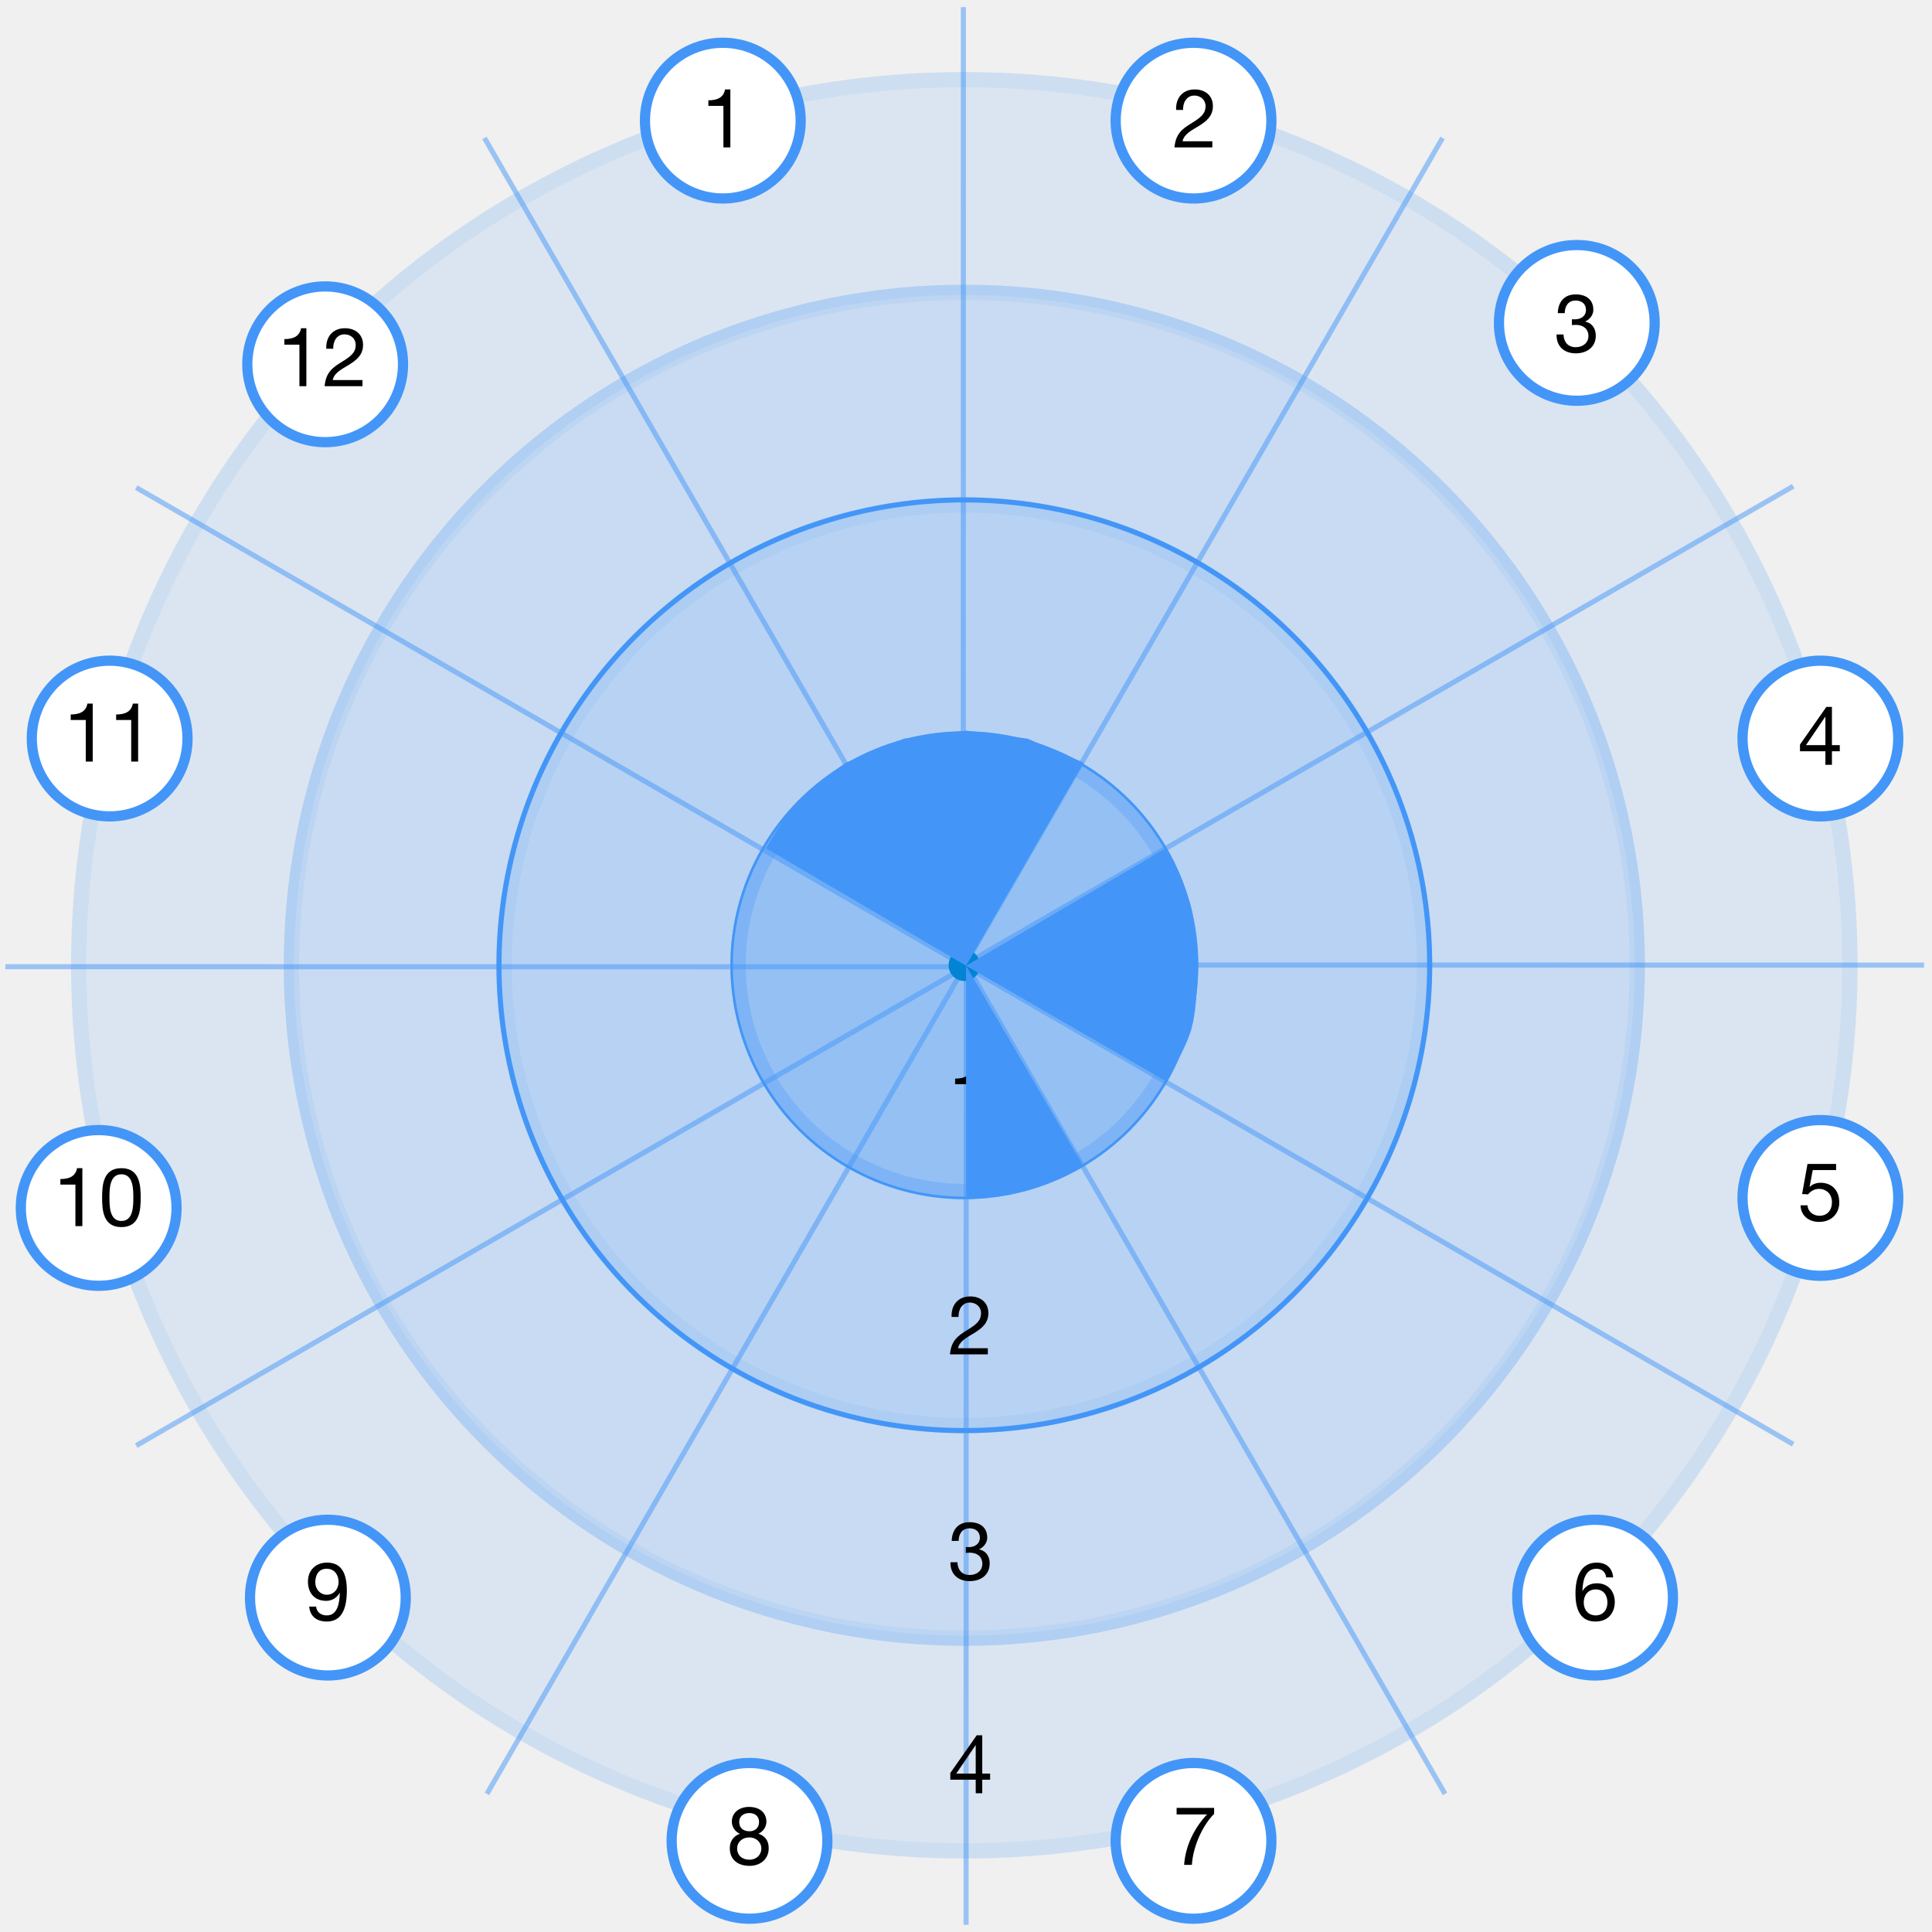
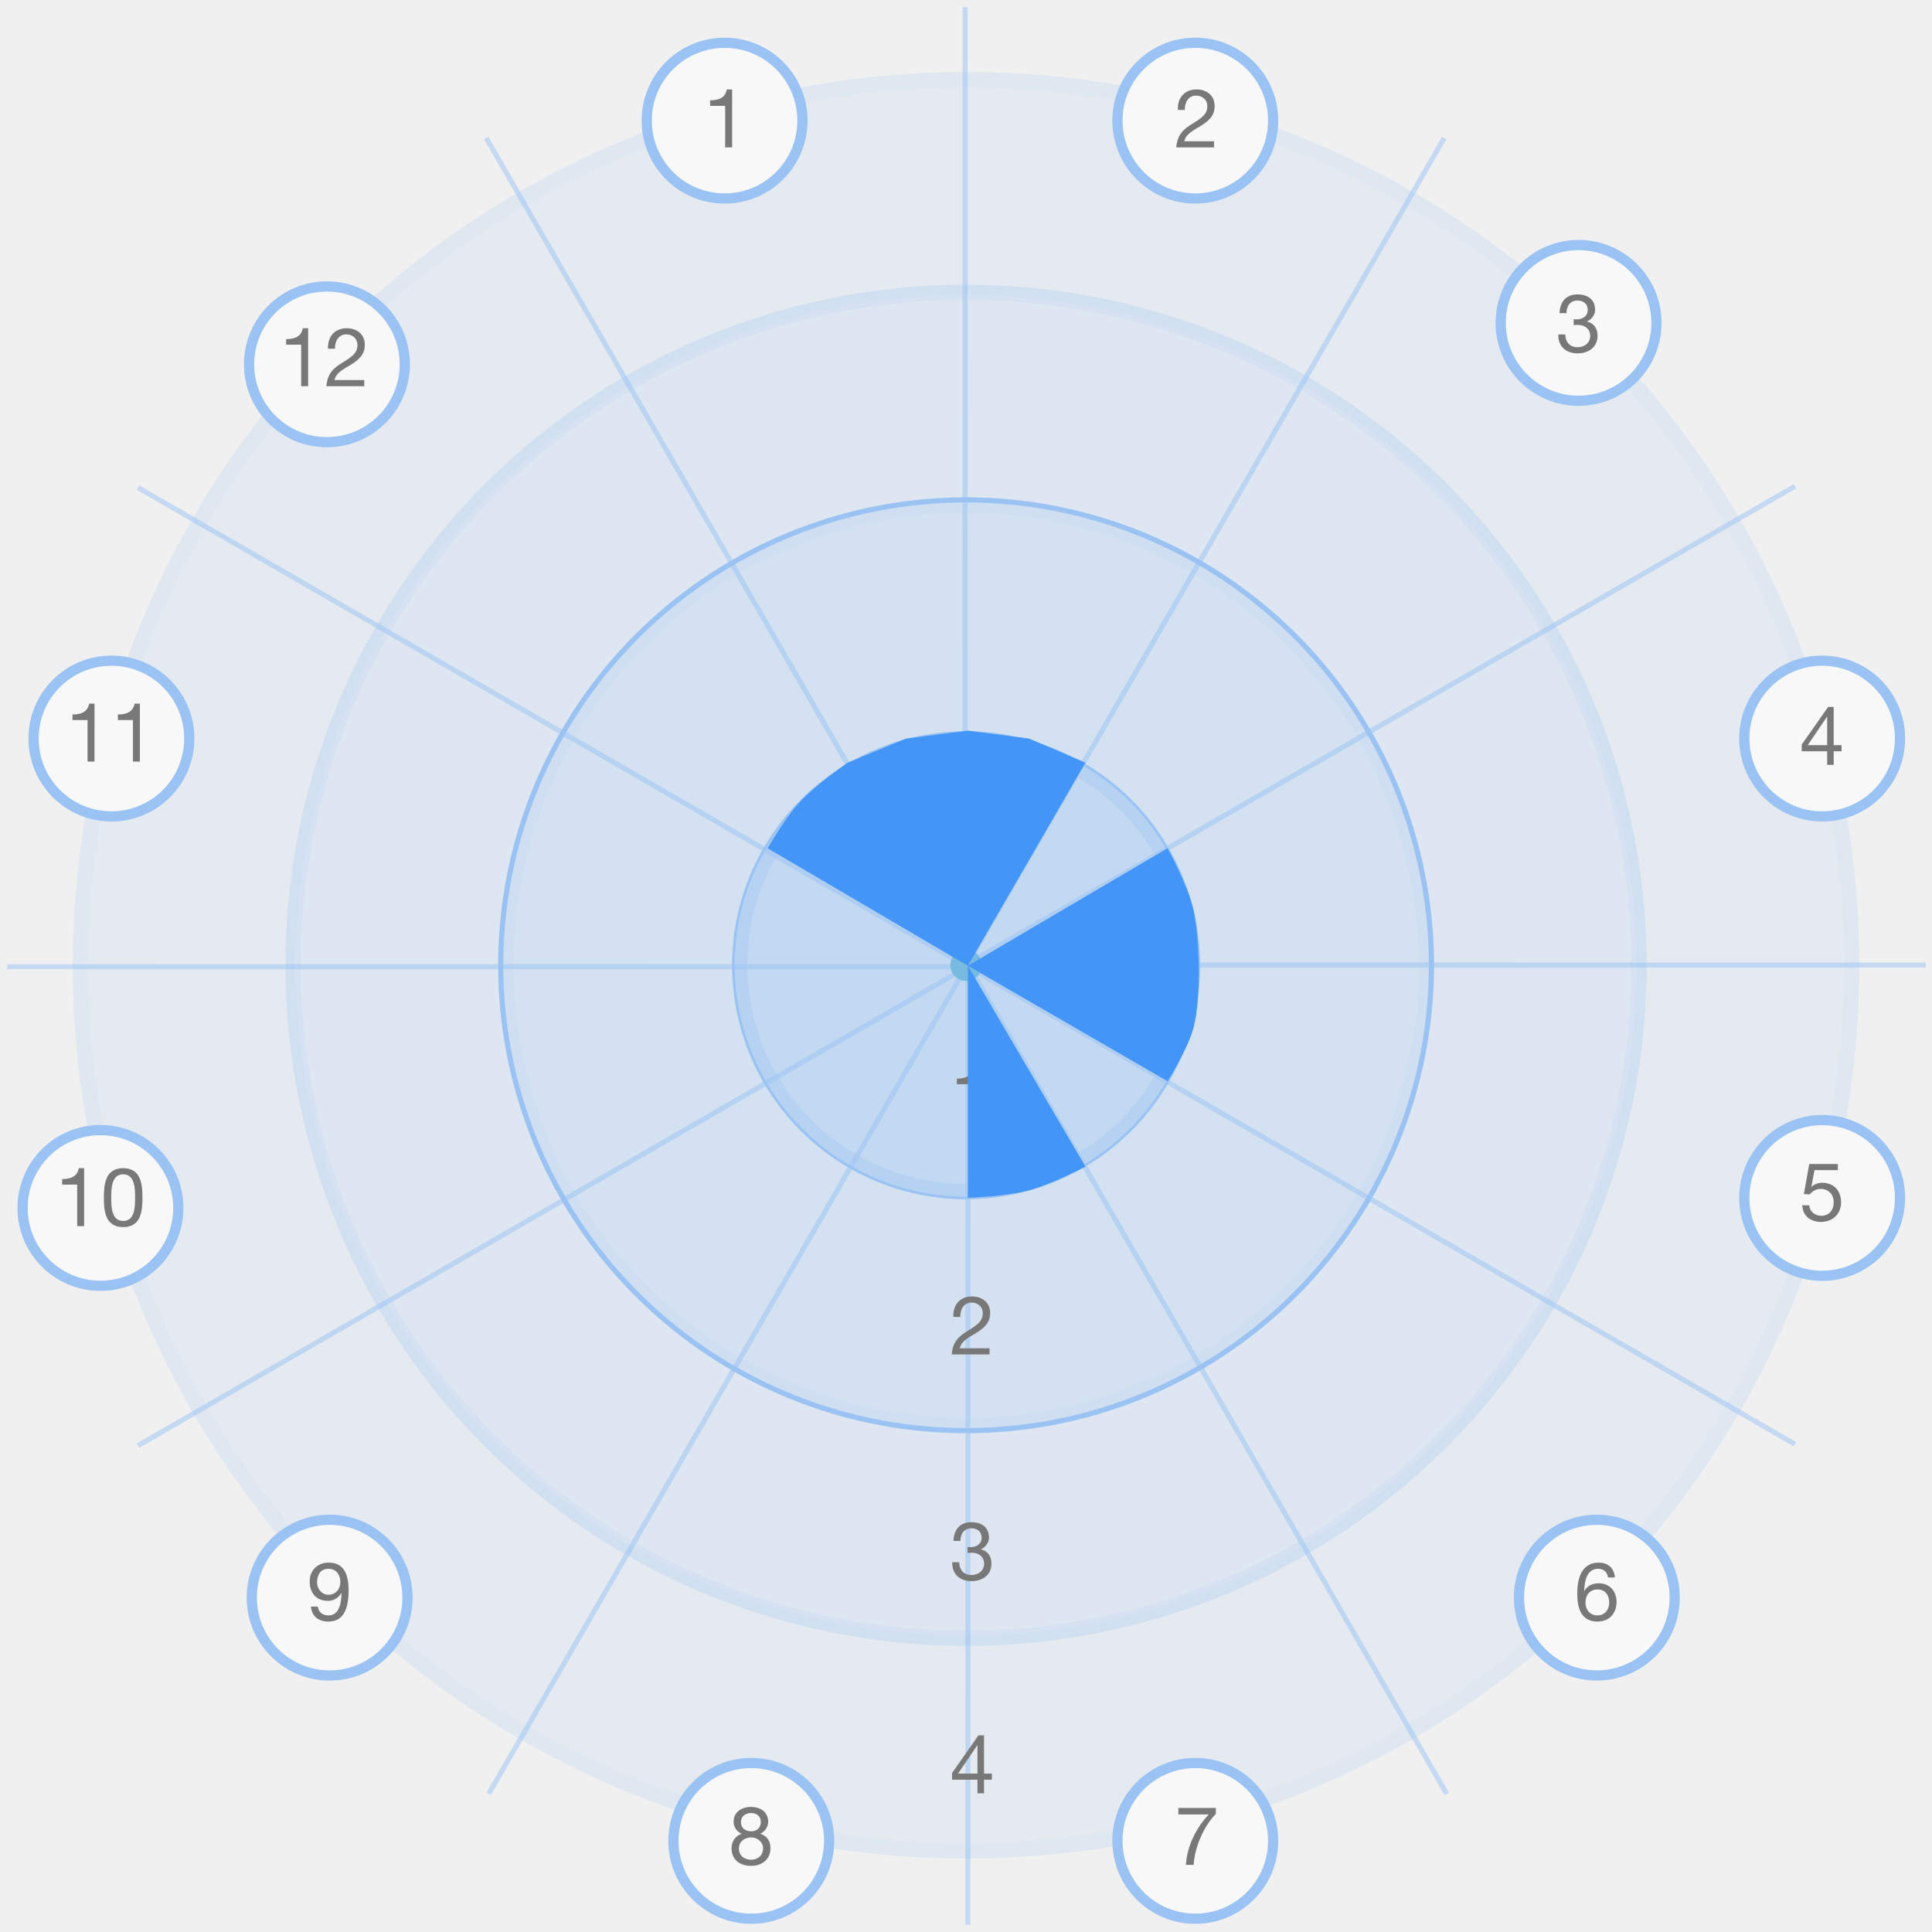
<svg xmlns="http://www.w3.org/2000/svg" width="272" height="272" viewBox="0 0 272 272" fill="none">
-   <path opacity="0.2" d="M103.493 15.463C124.633 9.798 146.892 9.798 168.033 15.463C189.173 21.127 208.45 32.257 223.926 47.733C239.402 63.209 250.531 82.485 256.196 103.626C261.86 124.766 261.86 147.025 256.196 168.166C250.531 189.306 239.402 208.583 223.926 224.059C208.45 239.535 189.173 250.664 168.033 256.329C146.892 261.993 124.633 261.993 103.493 256.329C82.353 250.664 63.076 239.535 47.6 224.059C32.124 208.583 20.994 189.306 15.33 168.166C9.665 147.025 9.665 124.766 15.33 103.626C20.994 82.485 32.124 63.209 47.6 47.733C63.076 32.257 82.353 21.127 103.493 15.463Z" fill="#4396F7" fill-opacity="0.6" stroke="#4396F7" stroke-width="2.158" />
-   <path opacity="0.2" d="M111.244 44.385C127.307 40.081 144.22 40.081 160.284 44.385C176.347 48.689 190.995 57.146 202.754 68.905C214.513 80.665 222.97 95.312 227.274 111.375C231.578 127.439 231.578 144.352 227.274 160.416C222.97 176.479 214.513 191.126 202.754 202.886C190.995 214.645 176.347 223.102 160.284 227.406C144.22 231.71 127.307 231.71 111.244 227.406C95.18 223.102 80.533 214.645 68.773 202.886C57.014 191.126 48.558 176.479 44.253 160.416C39.949 144.352 39.949 127.439 44.253 111.375C48.558 95.312 57.014 80.665 68.773 68.905C80.533 57.146 95.18 48.689 111.244 44.385Z" fill="#4396F7" fill-opacity="0.6" stroke="#4396F7" stroke-width="2.158" />
-   <path opacity="0.2" d="M118.994 73.307C129.981 70.363 141.548 70.363 152.535 73.307C163.521 76.251 173.539 82.034 181.582 90.077C189.625 98.12 195.408 108.138 198.352 119.124C201.296 130.111 201.296 141.678 198.352 152.665C195.408 163.651 189.625 173.669 181.582 181.712C173.539 189.754 163.521 195.538 152.535 198.482C141.548 201.426 129.981 201.426 118.994 198.482C108.008 195.538 97.99 189.754 89.947 181.712C81.904 173.669 76.121 163.651 73.177 152.665C70.233 141.678 70.233 130.111 73.177 119.124C76.121 108.138 81.904 98.12 89.947 90.077C97.99 82.034 108.008 76.251 118.994 73.307Z" fill="#4396F7" fill-opacity="0.6" stroke="#4396F7" stroke-width="2.158" />
-   <path opacity="0.5" d="M127.52 105.121C132.921 103.674 138.609 103.674 144.011 105.121C149.413 106.569 154.338 109.412 158.293 113.367C162.247 117.321 165.091 122.247 166.538 127.649C167.986 133.05 167.986 138.738 166.538 144.14C165.091 149.541 162.247 154.467 158.293 158.421C154.338 162.376 149.413 165.22 144.011 166.667C138.609 168.114 132.921 168.114 127.52 166.667C122.118 165.22 117.192 162.376 113.238 158.421C109.283 154.467 106.44 149.541 104.992 144.14C103.545 138.738 103.545 133.05 104.992 127.649C106.44 122.247 109.283 117.321 113.238 113.367C117.192 109.412 122.118 106.569 127.52 105.121Z" fill="#4396F7" fill-opacity="0.6" stroke="#4396F7" stroke-width="2.158" />
-   <path opacity="0.1" d="M111.151 44.038C127.275 39.717 144.252 39.717 160.377 44.038C176.501 48.358 191.204 56.847 203.008 68.651C214.812 80.455 223.301 95.158 227.621 111.282C231.942 127.407 231.942 144.384 227.621 160.509C223.301 176.633 214.812 191.336 203.008 203.14C191.204 214.944 176.501 223.433 160.377 227.753C144.252 232.074 127.275 232.074 111.151 227.753C95.026 223.433 80.323 214.944 68.519 203.14C56.715 191.336 48.227 176.633 43.906 160.509C39.586 144.384 39.586 127.407 43.906 111.282C48.227 95.158 56.715 80.455 68.519 68.651C80.323 56.847 95.026 48.358 111.151 44.038Z" stroke="#4396F7" stroke-width="1.438" />
-   <path d="M118.808 72.612C129.916 69.636 141.613 69.636 152.721 72.612C163.829 75.588 173.959 81.437 182.09 89.569C190.222 97.7 196.07 107.83 199.047 118.938C202.023 130.046 202.023 141.743 199.047 152.851C196.07 163.959 190.222 174.088 182.09 182.22C173.959 190.352 163.829 196.2 152.721 199.177C141.613 202.153 129.916 202.153 118.808 199.177C107.7 196.2 97.57 190.352 89.439 182.22C81.307 174.088 75.459 163.959 72.482 152.851C69.506 141.743 69.506 130.046 72.482 118.938C75.459 107.83 81.307 97.7 89.439 89.569C97.57 81.437 107.7 75.588 118.808 72.612Z" stroke="#4396F7" stroke-width="0.719" />
-   <path d="M127.287 104.252C132.841 102.764 138.689 102.764 144.243 104.252C149.798 105.74 154.862 108.664 158.928 112.73C162.994 116.796 165.918 121.861 167.406 127.415C168.895 132.969 168.895 138.817 167.406 144.371C165.918 149.925 162.994 154.99 158.928 159.056C154.862 163.122 149.798 166.046 144.243 167.534C138.689 169.022 132.841 169.022 127.287 167.534C121.733 166.046 116.668 163.122 112.602 159.056C108.536 154.99 105.612 149.925 104.124 144.371C102.636 138.817 102.636 132.969 104.124 127.415C105.612 121.861 108.536 116.796 112.602 112.73C116.668 108.664 121.733 105.74 127.287 104.252Z" stroke="#4396F7" stroke-width="0.36" />
-   <path opacity="0.5" d="M135.643 136.262L68.203 19.423" stroke="#4396F7" stroke-width="0.719" />
-   <path opacity="0.5" d="M135.617 135.903L135.631 0.998" stroke="#4396F7" stroke-width="0.719" />
-   <path opacity="0.5" d="M135.623 136.247L203.088 19.423" stroke="#4396F7" stroke-width="0.719" />
-   <path opacity="0.5" d="M135.622 135.89L252.461 68.45" stroke="#4396F7" stroke-width="0.719" />
-   <path opacity="0.5" d="M135.983 135.86L270.889 135.874" stroke="#4396F7" stroke-width="0.719" />
-   <path opacity="0.5" d="M135.637 135.867L252.461 203.332" stroke="#4396F7" stroke-width="0.719" />
-   <path opacity="0.5" d="M135.995 135.71L203.436 252.549" stroke="#4396F7" stroke-width="0.719" />
-   <path opacity="0.5" d="M136.026 136.071L136.012 270.977" stroke="#4396F7" stroke-width="0.719" />
-   <path opacity="0.5" d="M136.018 135.724L68.553 252.549" stroke="#4396F7" stroke-width="0.719" />
-   <path opacity="0.5" d="M136.018 136.082L19.18 203.522" stroke="#4396F7" stroke-width="0.719" />
-   <path opacity="0.5" d="M135.657 136.112L0.752 136.098" stroke="#4396F7" stroke-width="0.719" />
-   <path opacity="0.5" d="M136.004 136.107L19.18 68.642" stroke="#4396F7" stroke-width="0.719" />
-   <path d="M135.189 133.751C135.565 133.651 135.961 133.651 136.338 133.751C136.714 133.852 137.057 134.05 137.332 134.326C137.607 134.601 137.805 134.944 137.906 135.32C138.007 135.696 138.007 136.092 137.906 136.468C137.805 136.845 137.607 137.188 137.332 137.463C137.057 137.738 136.714 137.936 136.338 138.037C135.961 138.138 135.565 138.138 135.189 138.037C134.813 137.936 134.47 137.738 134.195 137.463C133.919 137.188 133.721 136.845 133.621 136.468C133.52 136.092 133.52 135.696 133.621 135.32C133.721 134.944 133.919 134.601 134.195 134.326C134.47 134.05 134.813 133.852 135.189 133.751Z" fill="#0284D2" />
-   <circle cx="101.764" cy="16.982" r="10.962" fill="white" stroke="#4396F7" stroke-width="1.438" />
-   <circle cx="168.033" cy="16.982" r="10.962" fill="white" stroke="#4396F7" stroke-width="1.438" />
-   <circle cx="221.994" cy="45.459" r="10.962" fill="white" stroke="#4396F7" stroke-width="1.438" />
-   <circle cx="256.287" cy="103.976" r="10.962" fill="white" stroke="#4396F7" stroke-width="1.438" />
-   <circle cx="256.287" cy="168.652" r="10.962" fill="white" stroke="#4396F7" stroke-width="1.438" />
-   <circle cx="224.566" cy="224.922" r="10.962" fill="white" stroke="#4396F7" stroke-width="1.438" />
-   <circle cx="168.033" cy="259.167" r="10.962" fill="white" stroke="#4396F7" stroke-width="1.438" />
-   <circle cx="105.521" cy="259.167" r="10.962" fill="white" stroke="#4396F7" stroke-width="1.438" />
-   <circle cx="46.16" cy="224.922" r="10.962" fill="white" stroke="#4396F7" stroke-width="1.438" />
-   <circle cx="13.893" cy="170.061" r="10.962" fill="white" stroke="#4396F7" stroke-width="1.438" />
-   <circle cx="15.439" cy="103.976" r="10.962" fill="white" stroke="#4396F7" stroke-width="1.438" />
-   <circle cx="45.779" cy="51.288" r="10.962" fill="white" stroke="#4396F7" stroke-width="1.438" />
-   <path d="M137.563 150.326H136.815C136.597 151.557 135.584 151.856 134.468 151.856V152.639H136.585V158.484H137.563V150.326Z" fill="black" />
-   <path d="M134.951 185.408C134.917 184.43 135.4 183.383 136.539 183.383C137.402 183.383 138.116 183.97 138.116 184.856C138.116 185.984 137.414 186.49 136.033 187.342C134.882 188.055 133.904 188.746 133.743 190.679H139.071V189.816H134.882C135.078 188.803 136.148 188.285 137.172 187.664C138.185 187.031 139.151 186.306 139.151 184.868C139.151 183.349 138.024 182.52 136.597 182.52C134.871 182.52 133.893 183.751 133.973 185.408H134.951Z" fill="black" />
-   <path d="M135.975 218.632C136.159 218.609 136.367 218.597 136.562 218.597C137.529 218.597 138.3 219.138 138.3 220.162C138.3 221.152 137.483 221.739 136.528 221.739C135.412 221.739 134.825 221.002 134.79 219.944H133.812C133.777 221.624 134.871 222.602 136.528 222.602C138.058 222.602 139.335 221.75 139.335 220.116C139.335 219.138 138.852 218.356 137.863 218.137V218.114C138.484 217.826 138.99 217.205 138.99 216.492C138.99 214.984 137.92 214.305 136.505 214.305C134.871 214.305 134.042 215.387 133.985 216.94H134.963C134.974 215.985 135.435 215.168 136.505 215.168C137.333 215.168 137.955 215.629 137.955 216.48C137.955 217.366 137.23 217.815 136.401 217.815C136.263 217.815 136.125 217.815 135.975 217.803V218.632Z" fill="black" />
-   <path d="M138.288 244.31H137.506L133.789 249.615V250.559H137.368V252.469H138.288V250.559H139.393V249.696H138.288V244.31ZM134.629 249.696L137.345 245.703H137.368V249.696H134.629Z" fill="black" />
-   <path d="M166.56 15.48C166.526 14.502 167.009 13.454 168.148 13.454C169.011 13.454 169.725 14.041 169.725 14.927C169.725 16.055 169.023 16.561 167.642 17.413C166.491 18.126 165.513 18.817 165.352 20.75H170.68V19.887H166.491C166.687 18.874 167.757 18.357 168.781 17.735C169.794 17.102 170.76 16.377 170.76 14.939C170.76 13.42 169.633 12.591 168.206 12.591C166.48 12.591 165.502 13.823 165.582 15.48H166.56Z" fill="black" />
-   <path d="M102.825 12.591H102.077C101.858 13.823 100.845 14.122 99.729 14.122V14.904H101.847V20.75H102.825V12.591Z" fill="black" />
-   <path d="M221.305 45.775C221.489 45.752 221.696 45.74 221.892 45.74C222.859 45.74 223.63 46.281 223.63 47.305C223.63 48.295 222.813 48.882 221.857 48.882C220.741 48.882 220.154 48.145 220.12 47.086H219.142C219.107 48.766 220.2 49.745 221.857 49.745C223.388 49.745 224.665 48.893 224.665 47.259C224.665 46.281 224.182 45.498 223.192 45.28V45.257C223.814 44.969 224.32 44.348 224.32 43.634C224.32 42.127 223.25 41.448 221.834 41.448C220.2 41.448 219.372 42.529 219.314 44.083H220.292C220.304 43.128 220.764 42.311 221.834 42.311C222.663 42.311 223.284 42.771 223.284 43.623C223.284 44.509 222.559 44.958 221.731 44.958C221.593 44.958 221.455 44.958 221.305 44.946V45.775Z" fill="black" />
-   <path d="M43.132 46.21H42.384C42.165 47.441 41.152 47.74 40.036 47.74V48.523H42.154V54.368H43.132V46.21ZM46.914 49.098C46.879 48.12 47.362 47.073 48.502 47.073C49.365 47.073 50.078 47.66 50.078 48.545C50.078 49.673 49.376 50.18 47.995 51.031C46.844 51.745 45.866 52.435 45.705 54.368H51.033V53.505H46.844C47.04 52.492 48.11 51.975 49.134 51.353C50.147 50.72 51.114 49.995 51.114 48.557C51.114 47.038 49.986 46.21 48.559 46.21C46.833 46.21 45.855 47.441 45.935 49.098H46.914Z" fill="black" />
-   <path d="M257.913 99.52H257.13L253.414 104.825V105.769H256.992V107.679H257.913V105.769H259.018V104.905H257.913V99.52ZM254.254 104.905L256.969 100.912H256.992V104.905H254.254Z" fill="black" />
-   <path d="M258.5 163.87H254.472L253.713 168.105L254.553 168.151C254.933 167.691 255.45 167.38 256.072 167.38C257.165 167.38 257.913 168.151 257.913 169.232C257.913 170.533 257.119 171.166 256.187 171.166C255.209 171.166 254.53 170.533 254.472 169.693H253.494C253.529 171.166 254.679 172.029 256.095 172.029C257.994 172.029 258.949 170.694 258.949 169.313C258.949 167.449 257.763 166.517 256.313 166.517C255.761 166.517 255.151 166.701 254.795 167.104L254.771 167.081L255.209 164.733H258.5V163.87Z" fill="black" />
-   <path d="M11.595 164.463H10.847C10.628 165.694 9.615 165.993 8.499 165.993V166.775H10.616V172.621H11.595V164.463ZM14.375 168.617C14.375 170.412 14.536 172.759 17.091 172.759C19.646 172.759 19.807 170.412 19.807 168.617C19.807 166.81 19.646 164.463 17.091 164.463C14.536 164.463 14.375 166.81 14.375 168.617ZM15.411 168.605C15.411 167.397 15.422 165.326 17.091 165.326C18.76 165.326 18.771 167.397 18.771 168.605C18.771 169.825 18.76 171.896 17.091 171.896C15.422 171.896 15.411 169.825 15.411 168.605Z" fill="black" />
-   <path d="M13.053 99.056H12.306C12.087 100.288 11.074 100.587 9.958 100.587V101.369H12.075V107.215H13.053V99.056ZM19.448 99.056H18.7C18.481 100.288 17.468 100.587 16.352 100.587V101.369H18.47V107.215H19.448V99.056Z" fill="black" />
-   <path d="M224.66 223.769C225.776 223.769 226.305 224.609 226.305 225.622C226.305 226.588 225.719 227.428 224.66 227.428C223.59 227.428 222.968 226.623 222.968 225.61C222.968 224.586 223.567 223.769 224.66 223.769ZM227.111 222.078C226.996 220.754 226.156 219.995 224.809 219.995C222.485 219.995 221.806 222.124 221.806 224.367C221.806 226.082 222.197 228.291 224.614 228.291C226.674 228.291 227.341 226.738 227.341 225.553C227.341 224.045 226.409 222.906 224.844 222.906C223.958 222.906 223.267 223.228 222.807 223.976L222.784 223.953C222.83 222.699 223.095 220.858 224.763 220.858C225.534 220.858 226.041 221.341 226.133 222.078H227.111Z" fill="black" />
-   <path d="M47.669 222.722C47.669 223.689 47.025 224.517 46 224.517C45.057 224.517 44.389 223.689 44.389 222.791C44.389 221.79 44.827 220.858 45.989 220.858C47.082 220.858 47.669 221.721 47.669 222.722ZM43.526 226.186C43.653 227.589 44.631 228.291 46 228.291C47.98 228.291 48.831 226.715 48.831 223.896C48.831 220.812 47.554 219.995 46.035 219.995C44.459 219.995 43.354 221.076 43.354 222.653C43.354 224.264 44.274 225.38 45.931 225.38C46.725 225.38 47.45 224.943 47.819 224.252L47.842 224.275C47.784 226.381 47.197 227.428 46 227.428C45.218 227.428 44.574 226.98 44.505 226.186H43.526Z" fill="black" />
-   <path d="M170.933 254.528H165.651V255.449H169.932C168.217 257.267 166.894 259.787 166.71 262.549H167.803C167.953 259.994 169.287 257.002 170.933 255.368V254.528Z" fill="black" />
-   <path d="M103.781 260.247C103.781 259.304 104.54 258.682 105.507 258.682C106.427 258.682 107.187 259.35 107.187 260.236C107.187 261.145 106.496 261.824 105.518 261.824C104.506 261.824 103.781 261.226 103.781 260.247ZM103.033 256.473C103.033 257.21 103.493 257.888 104.172 258.165C103.263 258.487 102.745 259.235 102.745 260.201C102.745 261.87 103.953 262.687 105.518 262.687C107.026 262.687 108.223 261.778 108.223 260.201C108.223 259.189 107.751 258.475 106.773 258.165C107.44 257.865 107.9 257.198 107.9 256.473C107.9 255.437 107.21 254.39 105.426 254.39C104.172 254.39 103.033 255.127 103.033 256.473ZM104.068 256.508C104.068 255.691 104.713 255.253 105.495 255.253C106.289 255.253 106.865 255.691 106.865 256.508C106.865 257.336 106.289 257.819 105.518 257.819C104.713 257.819 104.068 257.405 104.068 256.508Z" fill="black" />
-   <path d="M136.012 135.963L107.801 119.412C107.801 119.412 110.172 115.334 112.176 113.103C114.518 110.495 119.086 107.375 119.086 107.375L127.263 103.991L136.012 102.86L144.657 103.991L152.564 107.375L136.012 135.963L164.128 119.412C164.128 119.412 166.829 124.311 167.69 127.742C168.474 130.872 168.526 135.963 168.526 135.963C168.526 135.963 168.695 141.611 167.69 145.017C166.801 148.025 164.128 152.217 164.128 152.217L136.012 135.963L152.564 164.237C152.564 164.237 147.894 166.702 144.657 167.569C141.372 168.449 136.012 168.635 136.012 168.635V135.963Z" fill="#4396F7" />
+   <g opacity="0.5">
+     <path opacity="0.2" d="M103.741 15.465C124.881 9.8 147.14 9.8 168.281 15.465C189.421 21.129 208.698 32.259 224.174 47.735C239.65 63.211 250.779 82.487 256.444 103.628C262.108 124.768 262.108 147.027 256.444 168.168C250.779 189.308 239.65 208.585 224.174 224.061C208.698 239.536 189.421 250.666 168.281 256.331C147.14 261.995 124.881 261.995 103.741 256.331C82.601 250.666 63.324 239.536 47.848 224.061C32.372 208.585 21.242 189.308 15.578 168.168C9.913 147.027 9.913 124.768 15.578 103.628C21.242 82.487 32.372 63.211 47.848 47.735C63.324 32.259 82.601 21.129 103.741 15.465Z" fill="#4396F7" fill-opacity="0.6" stroke="#4396F7" stroke-width="2.158" />
+     <path opacity="0.2" d="M111.491 44.387C127.554 40.083 144.467 40.083 160.531 44.387C176.594 48.691 191.242 57.148 203.001 68.907C214.76 80.666 223.217 95.314 227.521 111.377C231.825 127.441 231.825 144.354 227.521 160.418C223.217 176.481 214.76 191.128 203.001 202.888C191.242 214.647 176.594 223.104 160.531 227.408C144.467 231.712 127.554 231.712 111.491 227.408C95.427 223.104 80.78 214.647 69.021 202.888C57.261 191.128 48.805 176.481 44.501 160.418C40.196 144.354 40.196 127.441 44.501 111.377C48.805 95.314 57.261 80.666 69.021 68.907C80.78 57.148 95.427 48.691 111.491 44.387Z" fill="#4396F7" fill-opacity="0.6" stroke="#4396F7" stroke-width="2.158" />
+     <path opacity="0.2" d="M119.243 73.309C130.229 70.365 141.797 70.365 152.783 73.309C163.77 76.252 173.788 82.036 181.83 90.079C189.873 98.122 195.657 108.14 198.601 119.126C201.544 130.113 201.544 141.68 198.601 152.667C195.657 163.653 189.873 173.671 181.83 181.714C173.788 189.756 163.77 195.54 152.783 198.484C141.797 201.428 130.229 201.428 119.243 198.484C108.256 195.54 98.238 189.756 90.195 181.714C82.153 173.671 76.369 163.653 73.425 152.667C70.481 141.68 70.481 130.112 73.425 119.126C76.369 108.14 82.153 98.122 90.195 90.079C98.238 82.036 108.256 76.252 119.243 73.309Z" fill="#4396F7" fill-opacity="0.6" stroke="#4396F7" stroke-width="2.158" />
+     <path opacity="0.5" d="M127.767 105.123C133.169 103.676 138.857 103.676 144.258 105.123C149.66 106.571 154.586 109.415 158.54 113.369C162.494 117.323 165.338 122.249 166.786 127.651C168.233 133.053 168.233 138.74 166.786 144.142C165.338 149.544 162.494 154.469 158.54 158.424C154.586 162.378 149.66 165.222 144.258 166.669C138.857 168.117 133.169 168.117 127.767 166.669C122.365 165.222 117.44 162.378 113.485 158.424C109.531 154.469 106.687 149.544 105.24 144.142C103.792 138.74 103.792 133.053 105.24 127.651C106.687 122.249 109.531 117.323 113.485 113.369C117.44 109.415 122.365 106.571 127.767 105.123Z" fill="#4396F7" fill-opacity="0.6" stroke="#4396F7" stroke-width="2.158" />
+     <path opacity="0.1" d="M111.398 44.04C127.522 39.719 144.5 39.719 160.624 44.04C176.748 48.36 191.451 56.849 203.255 68.653C215.059 80.457 223.548 95.16 227.868 111.284C232.189 127.409 232.189 144.386 227.868 160.511C223.548 176.635 215.059 191.338 203.255 203.142C191.451 214.946 176.748 223.435 160.624 227.755C144.5 232.076 127.522 232.076 111.398 227.755C95.273 223.435 80.57 214.946 68.766 203.142C56.962 191.338 48.474 176.635 44.153 160.511C39.833 144.386 39.833 127.409 44.153 111.284C48.474 95.16 56.962 80.457 68.766 68.653C80.57 56.849 95.273 48.36 111.398 44.04Z" stroke="#4396F7" stroke-width="1.438" />
+     <path d="M119.056 72.614C130.165 69.638 141.861 69.638 152.969 72.614C164.078 75.591 174.207 81.439 182.339 89.57C190.471 97.702 196.319 107.832 199.295 118.94C202.272 130.048 202.272 141.744 199.295 152.853C196.319 163.961 190.471 174.09 182.339 182.222C174.207 190.354 164.078 196.202 152.969 199.179C141.861 202.155 130.165 202.155 119.056 199.179C107.948 196.202 97.819 190.354 89.687 182.222C81.555 174.09 75.707 163.961 72.731 152.853C69.754 141.744 69.754 130.048 72.731 118.94C75.707 107.832 81.555 97.702 89.687 89.57C97.819 81.439 107.948 75.591 119.056 72.614Z" stroke="#4396F7" stroke-width="0.719" />
+     <path d="M127.534 104.254C133.089 102.766 138.937 102.766 144.491 104.254C150.045 105.742 155.11 108.666 159.176 112.732C163.242 116.798 166.166 121.863 167.654 127.417C169.142 132.971 169.142 138.819 167.654 144.373C166.166 149.928 163.242 154.992 159.176 159.058C155.11 163.124 150.045 166.048 144.491 167.536C138.937 169.025 133.089 169.025 127.534 167.536C121.98 166.048 116.916 163.124 112.85 159.058C108.784 154.992 105.86 149.928 104.371 144.373C102.883 138.819 102.883 132.971 104.371 127.417C105.86 121.863 108.784 116.798 112.85 112.732C116.916 108.666 121.98 105.742 127.534 104.254Z" stroke="#4396F7" stroke-width="0.36" />
+     <path opacity="0.5" d="M135.892 136.264L68.452 19.425" stroke="#4396F7" stroke-width="0.719" />
+     <path opacity="0.5" d="M135.864 135.905L135.878 1" stroke="#4396F7" stroke-width="0.719" />
+     <path opacity="0.5" d="M135.871 136.249L203.336 19.425" stroke="#4396F7" stroke-width="0.719" />
+     <path opacity="0.5" d="M135.87 135.893L252.709 68.453" stroke="#4396F7" stroke-width="0.719" />
+     <path opacity="0.5" d="M136.23 135.862L271.136 135.876" stroke="#4396F7" stroke-width="0.719" />
+     <path opacity="0.5" d="M135.884 135.869L252.709 203.334" stroke="#4396F7" stroke-width="0.719" />
+     <path opacity="0.5" d="M136.244 135.712L203.684 252.551" stroke="#4396F7" stroke-width="0.719" />
+     <path opacity="0.5" d="M136.274 136.073L136.26 270.978" stroke="#4396F7" stroke-width="0.719" />
+     <path opacity="0.5" d="M136.265 135.727L68.8 252.551" stroke="#4396F7" stroke-width="0.719" />
+     <path opacity="0.5" d="M136.266 136.084L19.427 203.525" stroke="#4396F7" stroke-width="0.719" />
+     <path opacity="0.5" d="M135.905 136.114L1 136.1" stroke="#4396F7" stroke-width="0.719" />
+     <path opacity="0.5" d="M136.252 136.108L19.427 68.643" stroke="#4396F7" stroke-width="0.719" />
+     <path d="M135.437 133.754C135.813 133.653 136.209 133.653 136.585 133.754C136.961 133.855 137.304 134.053 137.58 134.328C137.855 134.603 138.053 134.946 138.154 135.322C138.255 135.699 138.255 136.095 138.154 136.471C138.053 136.847 137.855 137.19 137.58 137.465C137.304 137.741 136.961 137.939 136.585 138.039C136.209 138.14 135.813 138.14 135.437 138.039C135.061 137.939 134.718 137.741 134.442 137.465C134.167 137.19 133.969 136.847 133.868 136.471C133.767 136.095 133.767 135.699 133.868 135.322C133.969 134.946 134.167 134.603 134.442 134.328C134.718 134.053 135.061 133.855 135.437 133.754Z" fill="#0284D2" />
+     <circle cx="102.012" cy="16.984" r="10.962" fill="white" stroke="#4396F7" stroke-width="1.438" />
+     <circle cx="168.281" cy="16.984" r="10.962" fill="white" stroke="#4396F7" stroke-width="1.438" />
+     <circle cx="222.241" cy="45.461" r="10.962" fill="white" stroke="#4396F7" stroke-width="1.438" />
+     <circle cx="256.536" cy="103.977" r="10.962" fill="white" stroke="#4396F7" stroke-width="1.438" />
+     <circle cx="256.536" cy="168.654" r="10.962" fill="white" stroke="#4396F7" stroke-width="1.438" />
+     <circle cx="224.813" cy="224.924" r="10.962" fill="white" stroke="#4396F7" stroke-width="1.438" />
+     <circle cx="168.281" cy="259.169" r="10.962" fill="white" stroke="#4396F7" stroke-width="1.438" />
+     <circle cx="105.769" cy="259.169" r="10.962" fill="white" stroke="#4396F7" stroke-width="1.438" />
+     <circle cx="46.407" cy="224.924" r="10.962" fill="white" stroke="#4396F7" stroke-width="1.438" />
+     <circle cx="14.141" cy="170.064" r="10.962" fill="white" stroke="#4396F7" stroke-width="1.438" />
+     <circle cx="15.686" cy="103.977" r="10.962" fill="white" stroke="#4396F7" stroke-width="1.438" />
+     <circle cx="46.028" cy="51.29" r="10.962" fill="white" stroke="#4396F7" stroke-width="1.438" />
+     <path d="M137.811 150.328H137.063C136.844 151.559 135.832 151.858 134.715 151.858V152.641H136.833V158.487H137.811V150.328Z" fill="black" />
+     <path d="M135.199 185.411C135.164 184.433 135.648 183.385 136.787 183.385C137.65 183.385 138.363 183.972 138.363 184.858C138.363 185.986 137.661 186.492 136.28 187.344C135.13 188.057 134.152 188.748 133.991 190.681H139.318V189.818H135.13C135.325 188.805 136.396 188.288 137.42 187.666C138.432 187.033 139.399 186.308 139.399 184.87C139.399 183.351 138.271 182.522 136.844 182.522C135.118 182.522 134.14 183.754 134.221 185.411H135.199Z" fill="black" />
+     <path d="M136.223 218.633C136.407 218.61 136.614 218.599 136.81 218.599C137.776 218.599 138.547 219.14 138.547 220.164C138.547 221.154 137.73 221.74 136.775 221.74C135.659 221.74 135.072 221.004 135.038 219.945H134.06C134.025 221.625 135.118 222.603 136.775 222.603C138.306 222.603 139.583 221.752 139.583 220.118C139.583 219.14 139.1 218.357 138.11 218.139V218.116C138.731 217.828 139.238 217.207 139.238 216.493C139.238 214.986 138.168 214.307 136.752 214.307C135.118 214.307 134.29 215.388 134.232 216.942H135.21C135.222 215.987 135.682 215.17 136.752 215.17C137.581 215.17 138.202 215.63 138.202 216.482C138.202 217.368 137.477 217.816 136.649 217.816C136.511 217.816 136.373 217.816 136.223 217.805V218.633Z" fill="black" />
+     <path d="M138.536 244.312H137.753L134.037 249.617V250.561H137.615V252.471H138.536V250.561H139.641V249.698H138.536V244.312ZM134.877 249.698L137.592 245.705H137.615V249.698H134.877Z" fill="black" />
+     <path d="M166.807 15.481C166.773 14.503 167.256 13.456 168.395 13.456C169.258 13.456 169.972 14.043 169.972 14.929C169.972 16.056 169.27 16.563 167.889 17.414C166.738 18.128 165.76 18.818 165.599 20.752H170.927V19.888H166.738C166.934 18.876 168.004 18.358 169.028 17.737C170.041 17.104 171.007 16.379 171.007 14.94C171.007 13.421 169.88 12.593 168.453 12.593C166.727 12.593 165.749 13.824 165.829 15.481H166.807Z" fill="black" />
+     <path d="M103.073 12.593H102.325C102.106 13.824 101.094 14.123 99.977 14.123V14.906H102.095V20.752H103.073V12.593Z" fill="black" />
+     <path d="M221.553 45.776C221.737 45.753 221.944 45.742 222.14 45.742C223.106 45.742 223.877 46.283 223.877 47.307C223.877 48.296 223.06 48.883 222.105 48.883C220.989 48.883 220.402 48.147 220.368 47.088H219.39C219.355 48.768 220.448 49.746 222.105 49.746C223.636 49.746 224.913 48.895 224.913 47.261C224.913 46.283 224.43 45.5 223.44 45.282V45.258C224.061 44.971 224.568 44.349 224.568 43.636C224.568 42.129 223.498 41.45 222.082 41.45C220.448 41.45 219.62 42.531 219.562 44.085H220.54C220.552 43.13 221.012 42.313 222.082 42.313C222.911 42.313 223.532 42.773 223.532 43.624C223.532 44.511 222.807 44.959 221.979 44.959C221.841 44.959 221.702 44.959 221.553 44.948V45.776Z" fill="black" />
+     <path d="M43.38 46.212H42.632C42.413 47.443 41.401 47.742 40.285 47.742V48.525H42.402V54.37H43.38V46.212ZM47.162 49.1C47.128 48.122 47.611 47.075 48.75 47.075C49.613 47.075 50.327 47.661 50.327 48.547C50.327 49.675 49.625 50.181 48.244 51.033C47.093 51.746 46.115 52.437 45.954 54.37H51.282V53.507H47.093C47.289 52.494 48.359 51.977 49.383 51.355C50.396 50.722 51.362 49.997 51.362 48.559C51.362 47.04 50.234 46.212 48.808 46.212C47.081 46.212 46.103 47.443 46.184 49.1H47.162Z" fill="black" />
+     <path d="M258.16 99.522H257.378L253.661 104.826V105.77H257.24V107.68H258.16V105.77H259.265V104.907H258.16V99.522ZM254.501 104.907L257.217 100.914H257.24V104.907H254.501Z" fill="black" />
+     <path d="M258.747 163.873H254.72L253.96 168.107L254.8 168.153C255.18 167.693 255.698 167.382 256.319 167.382C257.412 167.382 258.16 168.153 258.16 169.235C258.16 170.535 257.366 171.168 256.434 171.168C255.456 171.168 254.777 170.535 254.72 169.695H253.742C253.776 171.168 254.927 172.031 256.342 172.031C258.241 172.031 259.196 170.696 259.196 169.315C259.196 167.451 258.011 166.519 256.561 166.519C256.008 166.519 255.399 166.703 255.042 167.106L255.019 167.083L255.456 164.736H258.747V163.873Z" fill="black" />
+     <path d="M11.843 164.464H11.095C10.877 165.695 9.864 165.994 8.748 165.994V166.777H10.865V172.623H11.843V164.464ZM14.624 168.618C14.624 170.413 14.785 172.761 17.34 172.761C19.894 172.761 20.055 170.413 20.055 168.618C20.055 166.811 19.894 164.464 17.34 164.464C14.785 164.464 14.624 166.811 14.624 168.618ZM15.66 168.607C15.66 167.398 15.671 165.327 17.34 165.327C19.008 165.327 19.02 167.398 19.02 168.607C19.02 169.826 19.008 171.898 17.34 171.898C15.671 171.898 15.66 169.826 15.66 168.607Z" fill="black" />
+     <path d="M13.302 99.058H12.554C12.336 100.289 11.323 100.588 10.207 100.588V101.371H12.324V107.217H13.302V99.058ZM19.696 99.058H18.948C18.73 100.289 17.717 100.588 16.601 100.588V101.371H18.718V107.217H19.696V99.058Z" fill="black" />
+     <path d="M224.907 223.771C226.024 223.771 226.553 224.611 226.553 225.624C226.553 226.591 225.966 227.431 224.907 227.431C223.837 227.431 223.216 226.625 223.216 225.612C223.216 224.588 223.814 223.771 224.907 223.771ZM227.358 222.08C227.243 220.756 226.403 219.997 225.057 219.997C222.733 219.997 222.054 222.126 222.054 224.37C222.054 226.084 222.445 228.294 224.861 228.294C226.921 228.294 227.589 226.74 227.589 225.555C227.589 224.047 226.656 222.908 225.092 222.908C224.205 222.908 223.515 223.23 223.055 223.978L223.032 223.955C223.078 222.701 223.342 220.86 225.011 220.86C225.782 220.86 226.288 221.343 226.38 222.08H227.358Z" fill="black" />
+     <path d="M47.917 222.724C47.917 223.691 47.272 224.519 46.248 224.519C45.305 224.519 44.637 223.691 44.637 222.793C44.637 221.792 45.075 220.86 46.237 220.86C47.33 220.86 47.917 221.723 47.917 222.724ZM43.774 226.188C43.901 227.592 44.879 228.294 46.248 228.294C48.227 228.294 49.079 226.717 49.079 223.898C49.079 220.814 47.802 219.997 46.283 219.997C44.706 219.997 43.602 221.079 43.602 222.655C43.602 224.266 44.522 225.382 46.179 225.382C46.973 225.382 47.698 224.945 48.066 224.255L48.089 224.278C48.032 226.383 47.445 227.431 46.248 227.431C45.466 227.431 44.821 226.982 44.752 226.188H43.774Z" fill="black" />
+     <path d="M171.18 254.531H165.898V255.451H170.179C168.464 257.269 167.141 259.789 166.957 262.551H168.05C168.2 259.996 169.535 257.005 171.18 255.371V254.531Z" fill="black" />
+     <path d="M104.029 260.25C104.029 259.306 104.789 258.685 105.755 258.685C106.676 258.685 107.435 259.352 107.435 260.238C107.435 261.147 106.745 261.826 105.767 261.826C104.754 261.826 104.029 261.228 104.029 260.25ZM103.281 256.475C103.281 257.212 103.742 257.891 104.421 258.167C103.511 258.489 102.994 259.237 102.994 260.204C102.994 261.872 104.202 262.689 105.767 262.689C107.274 262.689 108.471 261.78 108.471 260.204C108.471 259.191 107.999 258.477 107.021 258.167C107.689 257.868 108.149 257.2 108.149 256.475C108.149 255.44 107.458 254.392 105.675 254.392C104.421 254.392 103.281 255.129 103.281 256.475ZM104.317 256.51C104.317 255.693 104.961 255.255 105.744 255.255C106.538 255.255 107.113 255.693 107.113 256.51C107.113 257.338 106.538 257.822 105.767 257.822C104.961 257.822 104.317 257.407 104.317 256.51Z" fill="black" />
+   </g>
+   <path d="M136.26 135.965L108.049 119.414C108.049 119.414 110.42 115.336 112.424 113.105C114.766 110.497 119.334 107.377 119.334 107.377L127.511 103.992L136.26 102.862L144.905 103.992L152.812 107.377L136.26 135.965L164.376 119.414C164.376 119.414 167.077 124.313 167.938 127.744C168.722 130.874 168.774 135.965 168.774 135.965C168.774 135.965 168.943 141.613 167.938 145.019C167.049 148.027 164.376 152.219 164.376 152.219L136.26 135.965L152.812 164.239C152.812 164.239 148.142 166.704 144.905 167.571C141.62 168.451 136.26 168.637 136.26 168.637V135.965Z" fill="#4396F7" />
</svg>
